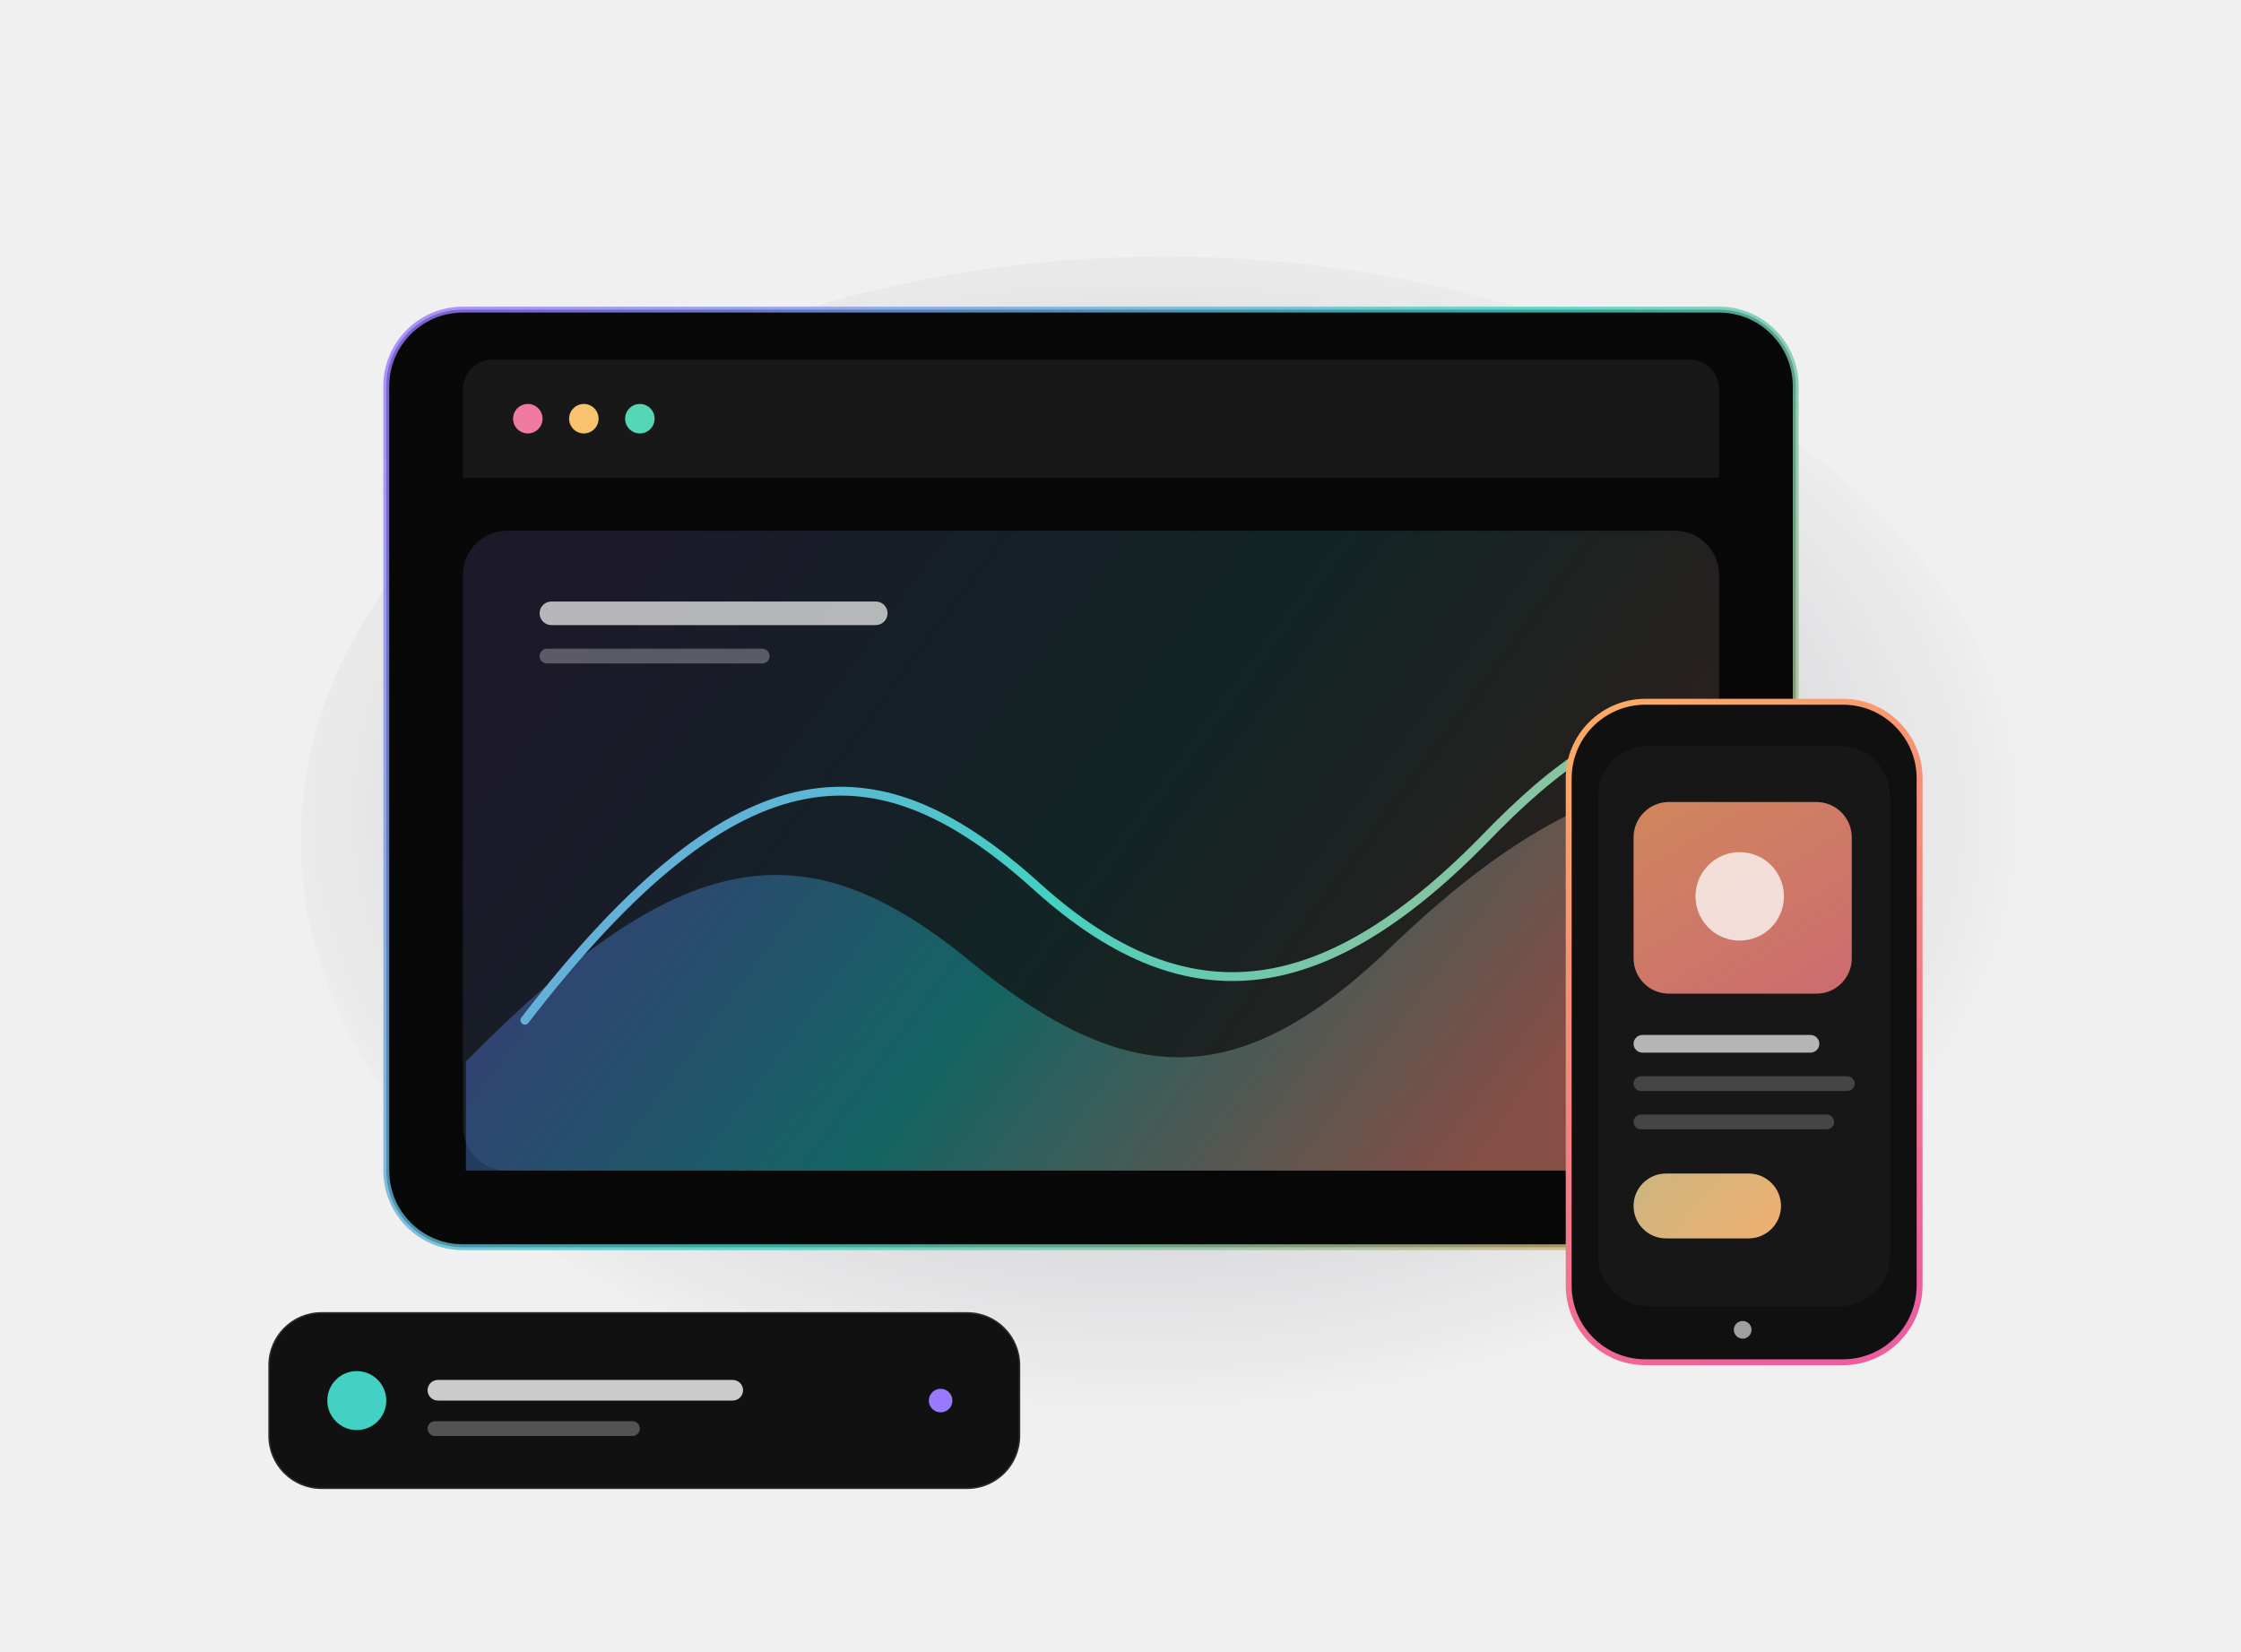
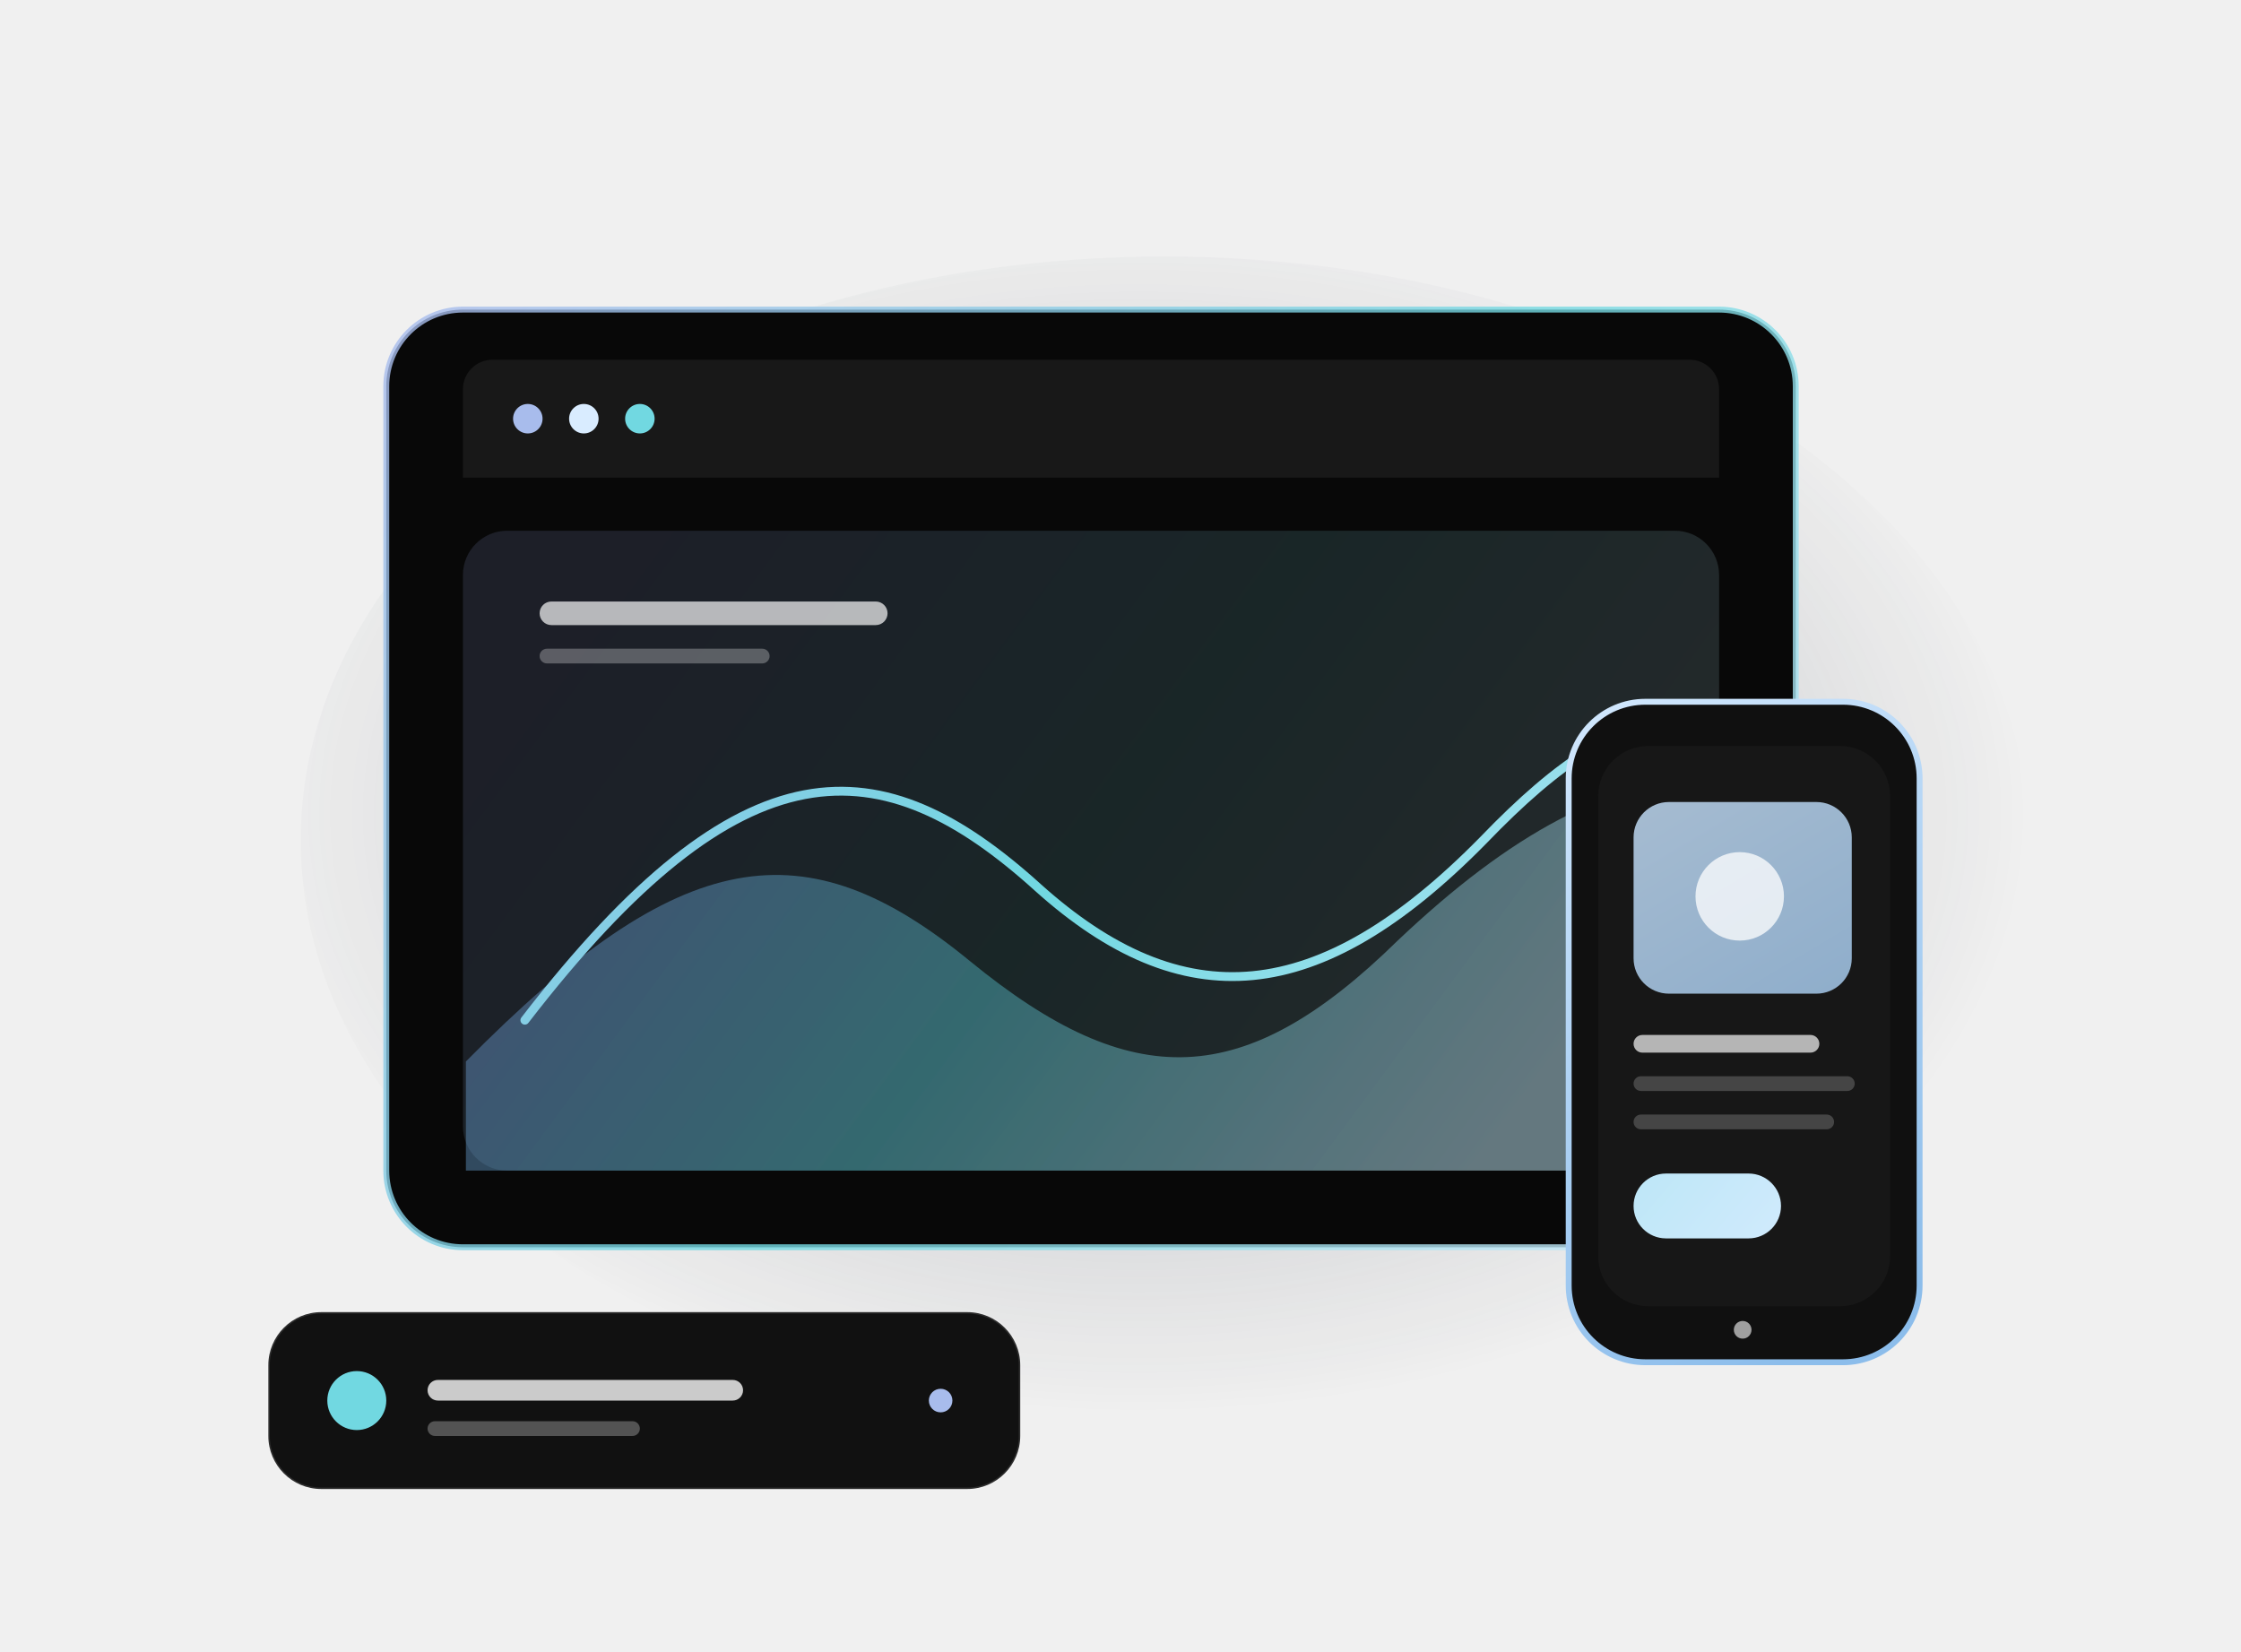
<svg xmlns="http://www.w3.org/2000/svg" width="760" height="560" viewBox="0 0 760 560" fill="none">
  <defs>
    <linearGradient id="frame" x1="164" y1="80" x2="607" y2="455" gradientUnits="userSpaceOnUse">
-       <stop stop-color="#9B79FF" />
-       <stop offset=".5" stop-color="#42D1C2" />
-       <stop offset="1" stop-color="#FFAC68" />
+       <stop stop-color="#A8BCEC" />
+       <stop offset=".5" stop-color="#71D8E1" />
+       <stop offset="1" stop-color="#D9ECFF" />
    </linearGradient>
    <linearGradient id="screen" x1="212" y1="197" x2="493" y2="405" gradientUnits="userSpaceOnUse">
-       <stop stop-color="#6A59DB" />
-       <stop offset=".52" stop-color="#15B5B3" />
-       <stop offset="1" stop-color="#F58A78" />
+       <stop stop-color="#7187D2" />
+       <stop offset=".52" stop-color="#56BFCB" />
+       <stop offset="1" stop-color="#B4DCEB" />
    </linearGradient>
    <linearGradient id="phone" x1="522" y1="215" x2="653" y2="434" gradientUnits="userSpaceOnUse">
-       <stop stop-color="#FFB55C" />
-       <stop offset="1" stop-color="#EC5E9C" />
+       <stop stop-color="#D9ECFF" />
+       <stop offset="1" stop-color="#8CBDEB" />
    </linearGradient>
    <radialGradient id="glow" cx="0" cy="0" r="1" gradientTransform="matrix(0 204 -304 0 386 276)" gradientUnits="userSpaceOnUse">
-       <stop stop-color="#875DFF" stop-opacity=".34" />
-       <stop offset="1" stop-color="#080808" stop-opacity="0" />
+       <stop stop-color="#819BD1" stop-opacity=".32" />
+       <stop offset="1" stop-color="#080c12" stop-opacity="0" />
    </radialGradient>
    <filter id="shadow" x="78" y="49" width="636" height="478" color-interpolation-filters="sRGB" filterUnits="userSpaceOnUse">
      <feGaussianBlur stdDeviation="17" />
    </filter>
  </defs>
  <ellipse cx="395" cy="285" rx="293" ry="198" fill="url(#glow)" />
  <rect x="131" y="105" width="478" height="318" rx="26" fill="#080808" stroke="url(#frame)" stroke-opacity=".8" stroke-width="2" />
  <path d="M157 132a10 10 0 0 1 10-10h406a10 10 0 0 1 10 10v30H157v-30Z" fill="#181818" />
-   <circle cx="179" cy="142" r="5" fill="#F17BA0" />
-   <circle cx="198" cy="142" r="5" fill="#F8C26E" />
-   <circle cx="217" cy="142" r="5" fill="#55D6B7" />
+   <circle cx="179" cy="142" r="5" fill="#A8BCEC" />
+   <circle cx="198" cy="142" r="5" fill="#D9ECFF" />
+   <circle cx="217" cy="142" r="5" fill="#71D8E1" />
  <rect x="157" y="180" width="426" height="217" rx="15" fill="#111" />
  <rect x="157" y="180" width="426" height="217" rx="15" fill="url(#screen)" fill-opacity=".12" />
  <path d="M158 360c73-74 115-80 171-34 55 45 93 44 145-7 38-36 72-55 109-56v134H158v-37Z" fill="url(#screen)" fill-opacity=".44" />
  <path d="M178 346c74-96 121-93 174-45 49 44 95 41 151-16 26-27 46-40 71-43" stroke="url(#frame)" stroke-width="3" stroke-linecap="round" />
  <rect x="183" y="204" width="118" height="8" rx="4" fill="#fff" fill-opacity=".68" />
  <rect x="183" y="220" width="78" height="5" rx="2.5" fill="#fff" fill-opacity=".28" />
  <rect x="532" y="238" width="119" height="224" rx="26" fill="#101010" stroke="url(#phone)" stroke-width="2" />
  <rect x="542" y="253" width="99" height="190" rx="17" fill="#171717" />
  <rect x="554" y="272" width="74" height="65" rx="12" fill="url(#phone)" fill-opacity=".82" />
  <circle cx="590" cy="304" r="15" fill="#fff" fill-opacity=".75" />
  <rect x="554" y="351" width="63" height="6" rx="3" fill="#fff" fill-opacity=".68" />
  <rect x="554" y="365" width="75" height="5" rx="2.5" fill="#fff" fill-opacity=".2" />
  <rect x="554" y="378" width="68" height="5" rx="2.5" fill="#fff" fill-opacity=".2" />
  <rect x="554" y="398" width="50" height="22" rx="11" fill="url(#frame)" />
  <circle cx="591" cy="451" r="3" fill="#fff" fill-opacity=".6" />
  <rect x="91" y="445" width="255" height="60" rx="18" fill="#111" stroke="#fff" stroke-opacity=".12" />
-   <circle cx="121" cy="475" r="10" fill="#42D1C2" />
+   <circle cx="121" cy="475" r="10" fill="#71D8E1" />
  <rect x="145" y="468" width="107" height="7" rx="3.5" fill="#fff" fill-opacity=".78" />
  <rect x="145" y="482" width="72" height="5" rx="2.5" fill="#fff" fill-opacity=".28" />
-   <circle cx="319" cy="475" r="4" fill="#9B79FF" />
+   <circle cx="319" cy="475" r="4" fill="#A8BCEC" />
</svg>
